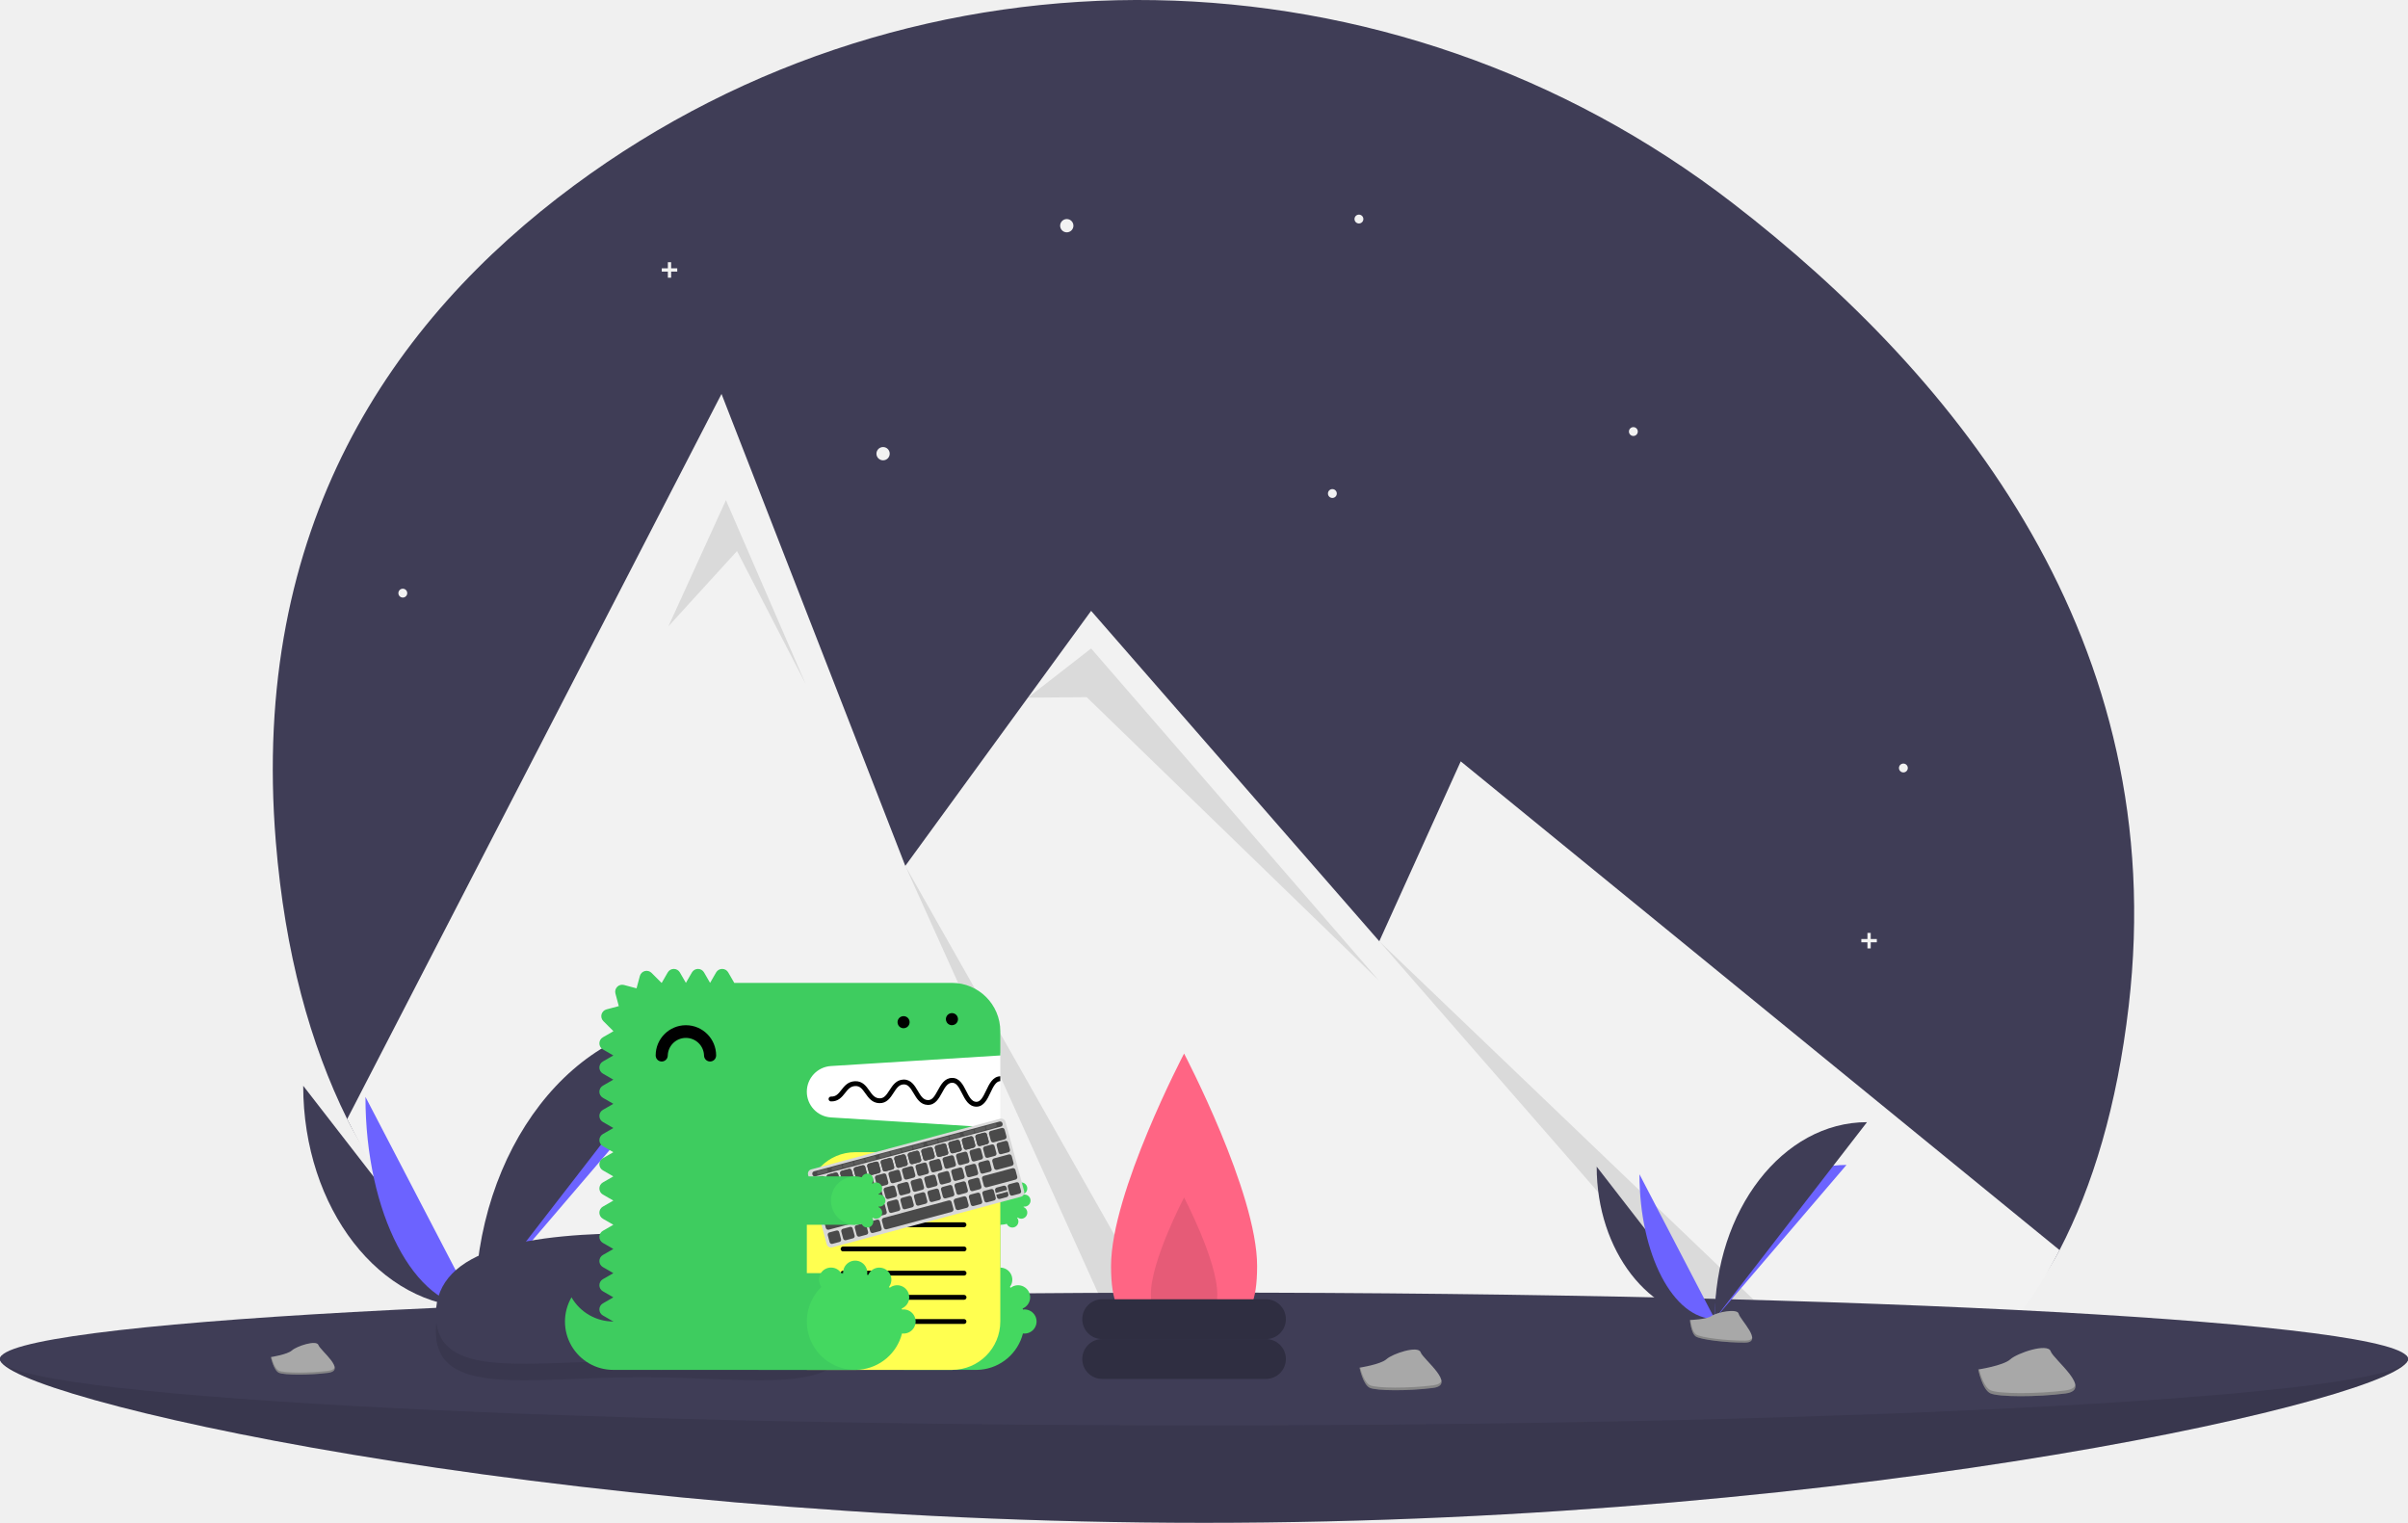
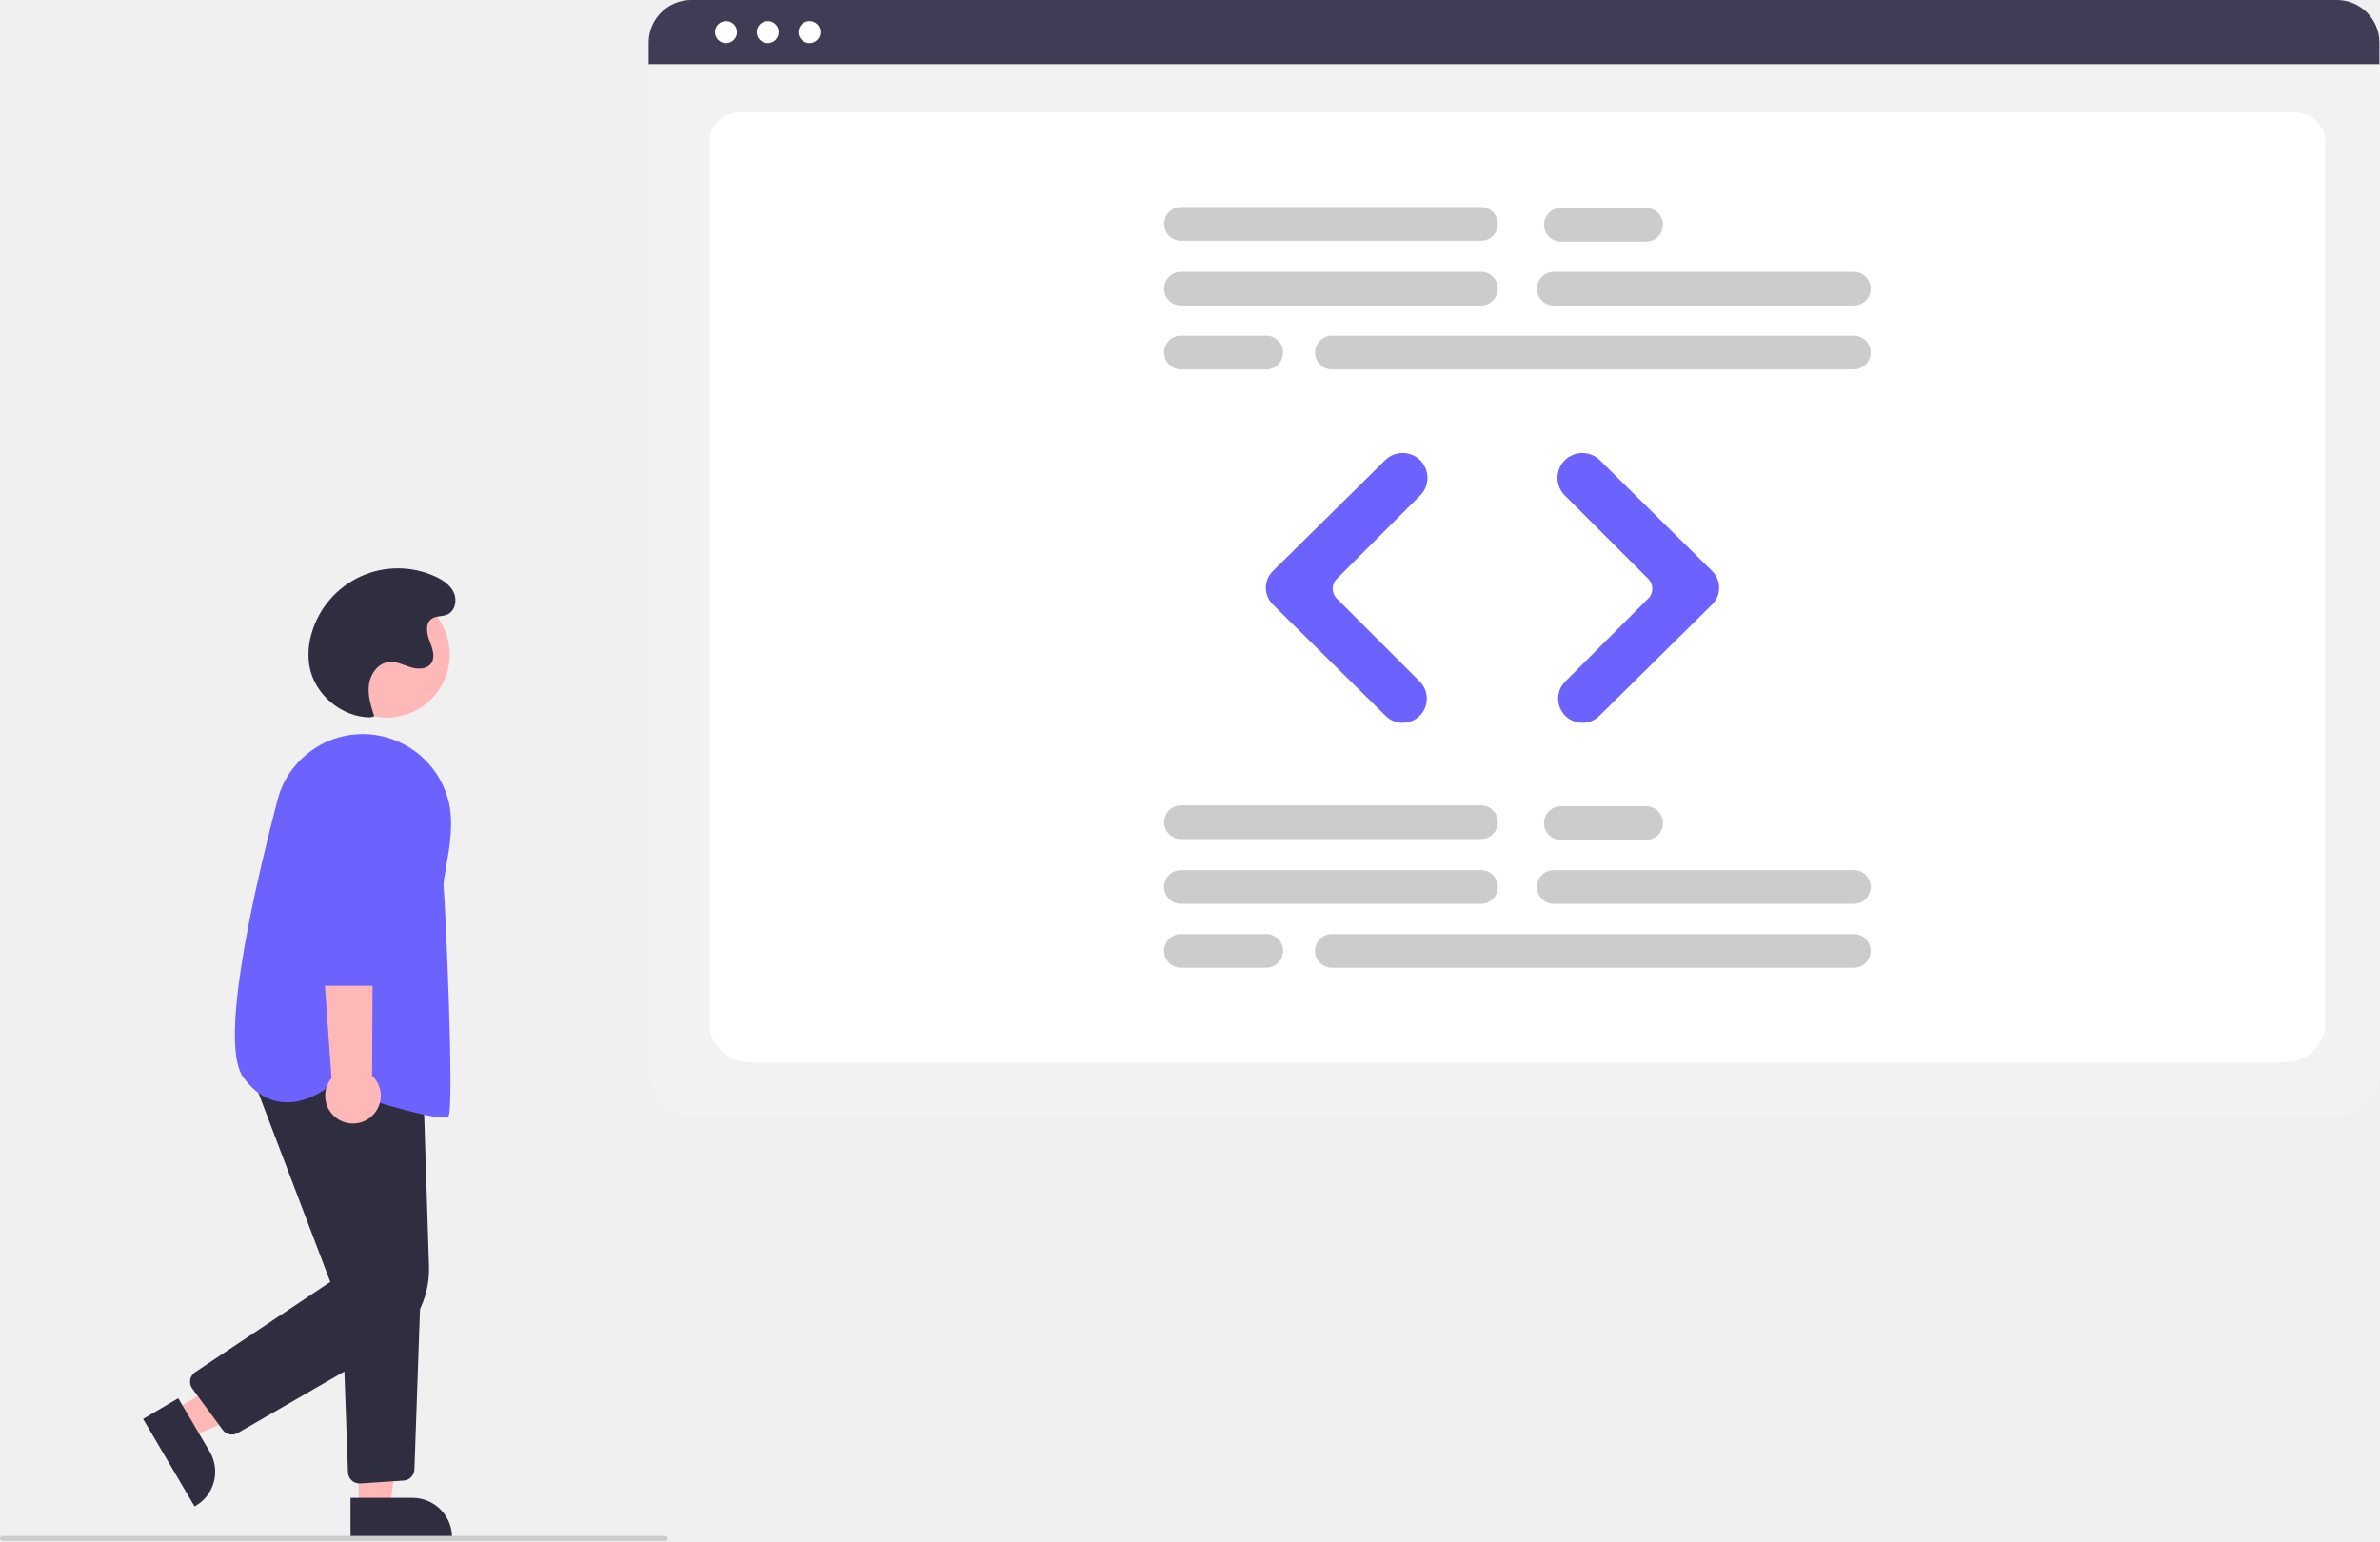
- <svg xmlns="http://www.w3.org/2000/svg" width="1088" height="687.962" viewBox="0 0 1088 687.962">
-   <g id="Group_12" data-name="Group 12" transform="translate(-57 -56)">
-     <g id="Group_11" data-name="Group 11" transform="translate(57 56)">
-       <path id="Path_83" data-name="Path 83" d="M1017.81,560.461c-5.27,45.15-16.22,81.4-31.25,110.31-20,38.52-54.21,54.04-84.77,70.28a193.275,193.275,0,0,1-27.46,11.94c-55.61,19.3-117.85,14.18-166.74,3.99a657.282,657.282,0,0,0-104.09-13.16q-14.97-.675-29.97-.67c-15.42.02-293.07,5.29-360.67-131.57-16.69-33.76-28.13-75-32.24-125.27-11.63-142.12,52.29-235.46,134.74-296.47,155.97-115.41,369.76-110.57,523.43,7.88C941.15,276.621,1036.99,396.031,1017.81,560.461Z" transform="translate(-56 -106.019)" fill="#3f3d56" />
-       <path id="Path_84" data-name="Path 84" d="M986.56,670.771c-20,38.52-47.21,64.04-77.77,80.28a193.272,193.272,0,0,1-27.46,11.94c-55.61,19.3-117.85,14.18-166.74,3.99a657.3,657.3,0,0,0-104.09-13.16q-14.97-.675-29.97-.67-23.13.03-46.25,1.72c-100.17,7.36-253.82-6.43-321.42-143.29L382,283.981,444.95,445.6l20.09,51.59,55.37-75.98L549,381.981l130.2,149.27,36.8-81.27L970.78,657.9l14.21,11.59Z" transform="translate(-56 -106.019)" fill="#f2f2f2" />
-       <path id="Path_85" data-name="Path 85" d="M302,282.962l26-57,36,83-31-60Z" opacity="0.1" />
-       <path id="Path_86" data-name="Path 86" d="M610.5,753.821q-14.97-.675-29.97-.67L465.04,497.191Z" transform="translate(-56 -106.019)" opacity="0.1" />
-       <path id="Path_87" data-name="Path 87" d="M464.411,315.191,493,292.962l130,150-132-128Z" opacity="0.1" />
-       <path id="Path_88" data-name="Path 88" d="M908.79,751.051a193.265,193.265,0,0,1-27.46,11.94L679.2,531.251Z" transform="translate(-56 -106.019)" opacity="0.1" />
-       <circle id="Ellipse_11" data-name="Ellipse 11" cx="3" cy="3" r="3" transform="translate(479 98.962)" fill="#f2f2f2" />
-       <circle id="Ellipse_12" data-name="Ellipse 12" cx="3" cy="3" r="3" transform="translate(396 201.962)" fill="#f2f2f2" />
-       <circle id="Ellipse_13" data-name="Ellipse 13" cx="2" cy="2" r="2" transform="translate(600 220.962)" fill="#f2f2f2" />
-       <circle id="Ellipse_14" data-name="Ellipse 14" cx="2" cy="2" r="2" transform="translate(180 265.962)" fill="#f2f2f2" />
-       <circle id="Ellipse_15" data-name="Ellipse 15" cx="2" cy="2" r="2" transform="translate(612 96.962)" fill="#f2f2f2" />
-       <circle id="Ellipse_16" data-name="Ellipse 16" cx="2" cy="2" r="2" transform="translate(736 192.962)" fill="#f2f2f2" />
-       <circle id="Ellipse_17" data-name="Ellipse 17" cx="2" cy="2" r="2" transform="translate(858 344.962)" fill="#f2f2f2" />
-       <path id="Path_89" data-name="Path 89" d="M306,121.222h-2.76v-2.76h-1.48v2.76H299V122.7h2.76v2.759h1.48V122.7H306Z" fill="#f2f2f2" />
-       <path id="Path_90" data-name="Path 90" d="M848,424.222h-2.76v-2.76h-1.48v2.76H841V425.7h2.76v2.759h1.48V425.7H848Z" fill="#f2f2f2" />
-       <path id="Path_91" data-name="Path 91" d="M1144,719.981c0,16.569-243.557,74-544,74s-544-57.431-544-74,243.557,14,544,14S1144,703.413,1144,719.981Z" transform="translate(-56 -106.019)" fill="#3f3d56" />
-       <path id="Path_92" data-name="Path 92" d="M1144,719.981c0,16.569-243.557,74-544,74s-544-57.431-544-74,243.557,14,544,14S1144,703.413,1144,719.981Z" transform="translate(-56 -106.019)" opacity="0.1" />
-       <ellipse id="Ellipse_18" data-name="Ellipse 18" cx="544" cy="30" rx="544" ry="30" transform="translate(0 583.962)" fill="#3f3d56" />
-       <path id="Path_93" data-name="Path 93" d="M624,677.981c0,33.137-14.775,24-33,24s-33,9.137-33-24,33-96,33-96S624,644.844,624,677.981Z" transform="translate(-56 -106.019)" fill="#ff6584" />
-       <path id="Path_94" data-name="Path 94" d="M606,690.66c0,15.062-6.716,10.909-15,10.909s-15,4.153-15-10.909,15-43.636,15-43.636S606,675.6,606,690.66Z" transform="translate(-56 -106.019)" opacity="0.1" />
-       <rect id="Rectangle_97" data-name="Rectangle 97" width="92" height="18" rx="9" transform="translate(489 604.962)" fill="#2f2e41" />
-       <rect id="Rectangle_98" data-name="Rectangle 98" width="92" height="18" rx="9" transform="translate(489 586.962)" fill="#2f2e41" />
-       <path id="Path_95" data-name="Path 95" d="M193,596.547c0,55.343,34.719,100.126,77.626,100.126" transform="translate(-56 -106.019)" fill="#3f3d56" />
-       <path id="Path_96" data-name="Path 96" d="M270.626,696.673c0-55.965,38.745-101.251,86.626-101.251" transform="translate(-56 -106.019)" fill="#6c63ff" />
-       <path id="Path_97" data-name="Path 97" d="M221.125,601.564c0,52.57,22.14,95.109,49.5,95.109" transform="translate(-56 -106.019)" fill="#6c63ff" />
-       <path id="Path_98" data-name="Path 98" d="M270.626,696.673c0-71.511,44.783-129.377,100.126-129.377" transform="translate(-56 -106.019)" fill="#3f3d56" />
-       <path id="Path_99" data-name="Path 99" d="M254.3,697.379s11.009-.339,14.326-2.7,16.934-5.183,17.757-1.395,16.544,18.844,4.115,18.945-28.879-1.936-32.19-3.953S254.3,697.379,254.3,697.379Z" transform="translate(-56 -106.019)" fill="#a8a8a8" />
-       <path id="Path_100" data-name="Path 100" d="M290.716,710.909c-12.429.1-28.879-1.936-32.19-3.953-2.522-1.536-3.527-7.048-3.863-9.591l-.368.014s.7,8.879,4.009,10.9,19.761,4.053,32.19,3.953c3.588-.029,4.827-1.305,4.759-3.2C294.755,710.174,293.386,710.887,290.716,710.909Z" transform="translate(-56 -106.019)" opacity="0.2" />
-       <path id="Path_101" data-name="Path 101" d="M777.429,633.081c0,38.029,23.857,68.8,53.341,68.8" transform="translate(-56 -106.019)" fill="#3f3d56" />
-       <path id="Path_102" data-name="Path 102" d="M830.769,701.882c0-38.456,26.623-69.575,59.525-69.575" transform="translate(-56 -106.019)" fill="#6c63ff" />
-       <path id="Path_103" data-name="Path 103" d="M796.755,636.528c0,36.124,15.213,65.354,34.014,65.354" transform="translate(-56 -106.019)" fill="#6c63ff" />
-       <path id="Path_104" data-name="Path 104" d="M830.769,701.882c0-49.139,30.773-88.9,68.8-88.9" transform="translate(-56 -106.019)" fill="#3f3d56" />
-       <path id="Path_105" data-name="Path 105" d="M819.548,702.367s7.565-.233,9.844-1.856,11.636-3.562,12.2-.958,11.368,12.949,2.828,13.018-19.844-1.33-22.119-2.716S819.548,702.367,819.548,702.367Z" transform="translate(-56 -106.019)" fill="#a8a8a8" />
-       <path id="Path_106" data-name="Path 106" d="M844.574,711.664c-8.54.069-19.844-1.33-22.119-2.716-1.733-1.056-2.423-4.843-2.654-6.59l-.253.01s.479,6.1,2.755,7.487,13.579,2.785,22.119,2.716c2.465-.02,3.317-.9,3.27-2.2C847.349,711.159,846.409,711.649,844.574,711.664Z" transform="translate(-56 -106.019)" opacity="0.2" />
-       <path id="Path_107" data-name="Path 107" d="M949.813,724.718s11.36-1.729,14.5-4.591,16.89-7.488,18.217-3.667,19.494,17.447,6.633,19.107-30.153,1.609-33.835-.065S949.813,724.718,949.813,724.718Z" transform="translate(-56 -106.019)" fill="#a8a8a8" />
-       <path id="Path_108" data-name="Path 108" d="M989.228,734.173c-12.86,1.659-30.153,1.609-33.835-.065-2.8-1.275-4.535-6.858-5.2-9.45l-.379.061s1.833,9.109,5.516,10.783,20.975,1.725,33.835.065c3.712-.479,4.836-1.956,4.529-3.906C993.319,732.907,991.991,733.817,989.228,734.173Z" transform="translate(-56 -106.019)" opacity="0.2" />
-       <path id="Path_109" data-name="Path 109" d="M670.26,723.9s9.587-1.459,12.237-3.875,14.255-6.32,15.374-3.095,16.452,14.725,5.6,16.125-25.448,1.358-28.555-.055S670.26,723.9,670.26,723.9Z" transform="translate(-56 -106.019)" fill="#a8a8a8" />
-       <path id="Path_110" data-name="Path 110" d="M703.524,731.875c-10.853,1.4-25.448,1.358-28.555-.055-2.367-1.076-3.827-5.788-4.39-7.976l-.32.051s1.547,7.687,4.655,9.1,17.7,1.456,28.555.055c3.133-.4,4.081-1.651,3.822-3.3C706.977,730.807,705.856,731.575,703.524,731.875Z" transform="translate(-56 -106.019)" opacity="0.2" />
-       <path id="Path_111" data-name="Path 111" d="M178.389,719.109s7.463-1.136,9.527-3.016,11.1-4.92,11.969-2.409,12.808,11.463,4.358,12.553-19.811,1.057-22.23-.043S178.389,719.109,178.389,719.109Z" transform="translate(-56 -106.019)" fill="#a8a8a8" />
-       <path id="Path_112" data-name="Path 112" d="M204.285,725.321c-8.449,1.09-19.811,1.057-22.23-.043-1.842-.838-2.979-4.506-3.417-6.209l-.249.04s1.2,5.984,3.624,7.085,13.781,1.133,22.23.043c2.439-.315,3.177-1.285,2.976-2.566C206.973,724.489,206.1,725.087,204.285,725.321Z" transform="translate(-56 -106.019)" opacity="0.2" />
-       <path id="Path_113" data-name="Path 113" d="M439.7,707.337c0,30.22-42.124,20.873-93.7,20.873s-93.074,9.347-93.074-20.873,42.118-36.793,93.694-36.793S439.7,677.117,439.7,707.337Z" transform="translate(-56 -106.019)" opacity="0.1" />
-       <path id="Path_114" data-name="Path 114" d="M439.7,699.9c0,30.22-42.124,20.873-93.7,20.873s-93.074,9.347-93.074-20.873S295.04,663.1,346.616,663.1,439.7,669.676,439.7,699.9Z" transform="translate(-56 -106.019)" fill="#3f3d56" />
-     </g>
-     <g id="docusaurus_keytar" transform="translate(312.271 493.733)">
-       <path id="Path_40" data-name="Path 40" d="M99,52h91.791V89.153H99Z" transform="translate(5.904 -14.001)" fill="#fff" fill-rule="evenodd" />
-       <path id="Path_41" data-name="Path 41" d="M24.855,163.927A21.828,21.828,0,0,1,5.947,153a21.829,21.829,0,0,0,18.908,32.782H46.71V163.927Z" transform="translate(-3 -4.634)" fill="#3ecc5f" fill-rule="evenodd" />
-       <path id="Path_42" data-name="Path 42" d="M121.861,61.1l76.514-4.782V45.39A21.854,21.854,0,0,0,176.52,23.535H78.173L75.441,18.8a3.154,3.154,0,0,0-5.464,0l-2.732,4.732L64.513,18.8a3.154,3.154,0,0,0-5.464,0l-2.732,4.732L53.586,18.8a3.154,3.154,0,0,0-5.464,0L45.39,23.535c-.024,0-.046,0-.071,0l-4.526-4.525a3.153,3.153,0,0,0-5.276,1.414l-1.5,5.577-5.674-1.521a3.154,3.154,0,0,0-3.863,3.864L26,34.023l-5.575,1.494a3.155,3.155,0,0,0-1.416,5.278l4.526,4.526c0,.023,0,.046,0,.07L18.8,48.122a3.154,3.154,0,0,0,0,5.464l4.732,2.732L18.8,59.05a3.154,3.154,0,0,0,0,5.464l4.732,2.732L18.8,69.977a3.154,3.154,0,0,0,0,5.464l4.732,2.732L18.8,80.9a3.154,3.154,0,0,0,0,5.464L23.535,89.1,18.8,91.832a3.154,3.154,0,0,0,0,5.464l4.732,2.732L18.8,102.76a3.154,3.154,0,0,0,0,5.464l4.732,2.732L18.8,113.687a3.154,3.154,0,0,0,0,5.464l4.732,2.732L18.8,124.615a3.154,3.154,0,0,0,0,5.464l4.732,2.732L18.8,135.542a3.154,3.154,0,0,0,0,5.464l4.732,2.732L18.8,146.469a3.154,3.154,0,0,0,0,5.464l4.732,2.732L18.8,157.4a3.154,3.154,0,0,0,0,5.464l4.732,2.732L18.8,168.324a3.154,3.154,0,0,0,0,5.464l4.732,2.732A21.854,21.854,0,0,0,45.39,198.375H176.52a21.854,21.854,0,0,0,21.855-21.855V89.1l-76.514-4.782a11.632,11.632,0,0,1,0-23.219" transform="translate(-1.681 -17.226)" fill="#3ecc5f" fill-rule="evenodd" />
-       <path id="Path_43" data-name="Path 43" d="M143,186.71h32.782V143H143Z" transform="translate(9.984 -5.561)" fill="#3ecc5f" fill-rule="evenodd" />
-       <path id="Path_44" data-name="Path 44" d="M196.71,159.855a5.438,5.438,0,0,0-.7.07c-.042-.164-.081-.329-.127-.493a5.457,5.457,0,1,0-5.4-9.372q-.181-.185-.366-.367a5.454,5.454,0,1,0-9.384-5.4c-.162-.046-.325-.084-.486-.126a5.467,5.467,0,1,0-10.788,0c-.162.042-.325.08-.486.126a5.457,5.457,0,1,0-9.384,5.4,21.843,21.843,0,1,0,36.421,21.02,5.452,5.452,0,1,0,.7-10.858" transform="translate(10.912 -6.025)" fill="#44d860" fill-rule="evenodd" />
-       <path id="Path_45" data-name="Path 45" d="M153,124.855h32.782V103H153Z" transform="translate(10.912 -9.271)" fill="#3ecc5f" fill-rule="evenodd" />
-       <path id="Path_46" data-name="Path 46" d="M194.855,116.765a2.732,2.732,0,1,0,0-5.464,2.811,2.811,0,0,0-.349.035c-.022-.082-.04-.164-.063-.246a2.733,2.733,0,0,0-1.052-5.253,2.7,2.7,0,0,0-1.648.566q-.09-.093-.184-.184a2.7,2.7,0,0,0,.553-1.633,2.732,2.732,0,0,0-5.245-1.07,10.928,10.928,0,1,0,0,21.031,2.732,2.732,0,0,0,5.245-1.07,2.7,2.7,0,0,0-.553-1.633q.093-.09.184-.184a2.7,2.7,0,0,0,1.648.566,2.732,2.732,0,0,0,1.052-5.253c.023-.081.042-.164.063-.246a2.814,2.814,0,0,0,.349.035" transform="translate(12.767 -9.377)" fill="#44d860" fill-rule="evenodd" />
-       <path id="Path_47" data-name="Path 47" d="M65.087,56.891a2.732,2.732,0,0,1-2.732-2.732,8.2,8.2,0,0,0-16.391,0,2.732,2.732,0,0,1-5.464,0,13.659,13.659,0,0,1,27.319,0,2.732,2.732,0,0,1-2.732,2.732" transform="translate(0.478 -15.068)" fill-rule="evenodd" />
-       <path id="Path_48" data-name="Path 48" d="M103,191.347h65.565a21.854,21.854,0,0,0,21.855-21.855V93H124.855A21.854,21.854,0,0,0,103,114.855Z" transform="translate(6.275 -10.199)" fill="#ffff50" fill-rule="evenodd" />
-       <path id="Path_49" data-name="Path 49" d="M173.216,129.787H118.535a1.093,1.093,0,1,1,0-2.185h54.681a1.093,1.093,0,0,1,0,2.185m0,21.855H118.535a1.093,1.093,0,1,1,0-2.186h54.681a1.093,1.093,0,0,1,0,2.186m0,21.855H118.535a1.093,1.093,0,1,1,0-2.185h54.681a1.093,1.093,0,0,1,0,2.185m0-54.434H118.535a1.093,1.093,0,1,1,0-2.185h54.681a1.093,1.093,0,0,1,0,2.185m0,21.652H118.535a1.093,1.093,0,1,1,0-2.186h54.681a1.093,1.093,0,0,1,0,2.186m0,21.855H118.535a1.093,1.093,0,1,1,0-2.186h54.681a1.093,1.093,0,0,1,0,2.186M189.585,61.611c-.013,0-.024-.007-.037-.005-3.377.115-4.974,3.492-6.384,6.472-1.471,3.114-2.608,5.139-4.473,5.078-2.064-.074-3.244-2.406-4.494-4.874-1.436-2.835-3.075-6.049-6.516-5.929-3.329.114-4.932,3.053-6.346,5.646-1.5,2.762-2.529,4.442-4.5,4.364-2.106-.076-3.225-1.972-4.52-4.167-1.444-2.443-3.112-5.191-6.487-5.1-3.272.113-4.879,2.606-6.3,4.808-1.5,2.328-2.552,3.746-4.551,3.662-2.156-.076-3.27-1.65-4.558-3.472-1.447-2.047-3.077-4.363-6.442-4.251-3.2.109-4.807,2.153-6.224,3.954-1.346,1.709-2.4,3.062-4.621,2.977a1.093,1.093,0,0,0-.079,2.186c3.3.11,4.967-1.967,6.417-3.81,1.286-1.635,2.4-3.045,4.582-3.12,2.1-.09,3.091,1.218,4.584,3.327,1.417,2,3.026,4.277,6.263,4.394,3.391.114,5.022-2.42,6.467-4.663,1.292-2,2.406-3.734,4.535-3.807,1.959-.073,3.026,1.475,4.529,4.022,1.417,2.4,3.023,5.121,6.324,5.241,3.415.118,5.064-2.863,6.5-5.5,1.245-2.282,2.419-4.437,4.5-4.509,1.959-.046,2.981,1.743,4.492,4.732,1.412,2.79,3.013,5.95,6.365,6.071l.185,0c3.348,0,4.937-3.36,6.343-6.331,1.245-2.634,2.423-5.114,4.444-5.216Z" transform="translate(7.109 -13.11)" fill-rule="evenodd" />
-       <path id="Path_50" data-name="Path 50" d="M83,186.71h43.71V143H83Z" transform="translate(4.42 -5.561)" fill="#3ecc5f" fill-rule="evenodd" />
-       <g id="Group_8" data-name="Group 8" transform="matrix(0.966, -0.259, 0.259, 0.966, 109.327, 91.085)">
-         <rect id="Rectangle_3" data-name="Rectangle 3" width="92.361" height="36.462" rx="2" transform="translate(0 0)" fill="#d8d8d8" />
-         <g id="Group_2" data-name="Group 2" transform="translate(1.531 23.03)">
-           <rect id="Rectangle_4" data-name="Rectangle 4" width="5.336" height="5.336" rx="1" transform="translate(16.797 0)" fill="#4a4a4a" />
-           <rect id="Rectangle_5" data-name="Rectangle 5" width="5.336" height="5.336" rx="1" transform="translate(23.12 0)" fill="#4a4a4a" />
-           <rect id="Rectangle_6" data-name="Rectangle 6" width="5.336" height="5.336" rx="1" transform="translate(29.444 0)" fill="#4a4a4a" />
-           <rect id="Rectangle_7" data-name="Rectangle 7" width="5.336" height="5.336" rx="1" transform="translate(35.768 0)" fill="#4a4a4a" />
-           <rect id="Rectangle_8" data-name="Rectangle 8" width="5.336" height="5.336" rx="1" transform="translate(42.091 0)" fill="#4a4a4a" />
-           <rect id="Rectangle_9" data-name="Rectangle 9" width="5.336" height="5.336" rx="1" transform="translate(48.415 0)" fill="#4a4a4a" />
-           <rect id="Rectangle_10" data-name="Rectangle 10" width="5.336" height="5.336" rx="1" transform="translate(54.739 0)" fill="#4a4a4a" />
-           <rect id="Rectangle_11" data-name="Rectangle 11" width="5.336" height="5.336" rx="1" transform="translate(61.063 0)" fill="#4a4a4a" />
-           <rect id="Rectangle_12" data-name="Rectangle 12" width="5.336" height="5.336" rx="1" transform="translate(67.386 0)" fill="#4a4a4a" />
-           <path id="Path_51" data-name="Path 51" d="M1.093,0H14.518a1.093,1.093,0,0,1,1.093,1.093V4.243a1.093,1.093,0,0,1-1.093,1.093H1.093A1.093,1.093,0,0,1,0,4.243V1.093A1.093,1.093,0,0,1,1.093,0ZM75,0H88.426a1.093,1.093,0,0,1,1.093,1.093V4.243a1.093,1.093,0,0,1-1.093,1.093H75a1.093,1.093,0,0,1-1.093-1.093V1.093A1.093,1.093,0,0,1,75,0Z" transform="translate(0 0)" fill="#4a4a4a" fill-rule="evenodd" />
-         </g>
-         <g id="Group_3" data-name="Group 3" transform="translate(1.531 10.261)">
-           <path id="Path_52" data-name="Path 52" d="M1.093,0H6.218A1.093,1.093,0,0,1,7.31,1.093V4.242A1.093,1.093,0,0,1,6.218,5.335H1.093A1.093,1.093,0,0,1,0,4.242V1.093A1.093,1.093,0,0,1,1.093,0Z" transform="translate(0 0)" fill="#4a4a4a" fill-rule="evenodd" />
-           <rect id="Rectangle_13" data-name="Rectangle 13" width="5.336" height="5.336" rx="1" transform="translate(8.299 0)" fill="#4a4a4a" />
-           <rect id="Rectangle_14" data-name="Rectangle 14" width="5.336" height="5.336" rx="1" transform="translate(14.623 0)" fill="#4a4a4a" />
-           <rect id="Rectangle_15" data-name="Rectangle 15" width="5.336" height="5.336" rx="1" transform="translate(20.947 0)" fill="#4a4a4a" />
-           <rect id="Rectangle_16" data-name="Rectangle 16" width="5.336" height="5.336" rx="1" transform="translate(27.271 0)" fill="#4a4a4a" />
-           <rect id="Rectangle_17" data-name="Rectangle 17" width="5.336" height="5.336" rx="1" transform="translate(33.594 0)" fill="#4a4a4a" />
-           <rect id="Rectangle_18" data-name="Rectangle 18" width="5.336" height="5.336" rx="1" transform="translate(39.918 0)" fill="#4a4a4a" />
-           <rect id="Rectangle_19" data-name="Rectangle 19" width="5.336" height="5.336" rx="1" transform="translate(46.242 0)" fill="#4a4a4a" />
-           <rect id="Rectangle_20" data-name="Rectangle 20" width="5.336" height="5.336" rx="1" transform="translate(52.565 0)" fill="#4a4a4a" />
-           <rect id="Rectangle_21" data-name="Rectangle 21" width="5.336" height="5.336" rx="1" transform="translate(58.888 0)" fill="#4a4a4a" />
-           <rect id="Rectangle_22" data-name="Rectangle 22" width="5.336" height="5.336" rx="1" transform="translate(65.212 0)" fill="#4a4a4a" />
-           <rect id="Rectangle_23" data-name="Rectangle 23" width="5.336" height="5.336" rx="1" transform="translate(71.536 0)" fill="#4a4a4a" />
-           <rect id="Rectangle_24" data-name="Rectangle 24" width="5.336" height="5.336" rx="1" transform="translate(77.859 0)" fill="#4a4a4a" />
-           <rect id="Rectangle_25" data-name="Rectangle 25" width="5.336" height="5.336" rx="1" transform="translate(84.183 0)" fill="#4a4a4a" />
-         </g>
-         <g id="Group_4" data-name="Group 4" transform="translate(91.05 9.546) rotate(180)">
-           <path id="Path_53" data-name="Path 53" d="M1.093,0H6.219A1.093,1.093,0,0,1,7.312,1.093v3.15A1.093,1.093,0,0,1,6.219,5.336H1.093A1.093,1.093,0,0,1,0,4.243V1.093A1.093,1.093,0,0,1,1.093,0Z" transform="translate(0 0)" fill="#4a4a4a" fill-rule="evenodd" />
-           <rect id="Rectangle_26" data-name="Rectangle 26" width="5.336" height="5.336" rx="1" transform="translate(8.299 0)" fill="#4a4a4a" />
-           <rect id="Rectangle_27" data-name="Rectangle 27" width="5.336" height="5.336" rx="1" transform="translate(14.623 0)" fill="#4a4a4a" />
-           <rect id="Rectangle_28" data-name="Rectangle 28" width="5.336" height="5.336" rx="1" transform="translate(20.947 0)" fill="#4a4a4a" />
-           <rect id="Rectangle_29" data-name="Rectangle 29" width="5.336" height="5.336" rx="1" transform="translate(27.271 0)" fill="#4a4a4a" />
-           <rect id="Rectangle_30" data-name="Rectangle 30" width="5.336" height="5.336" rx="1" transform="translate(33.594 0)" fill="#4a4a4a" />
-           <rect id="Rectangle_31" data-name="Rectangle 31" width="5.336" height="5.336" rx="1" transform="translate(39.918 0)" fill="#4a4a4a" />
-           <rect id="Rectangle_32" data-name="Rectangle 32" width="5.336" height="5.336" rx="1" transform="translate(46.242 0)" fill="#4a4a4a" />
-           <rect id="Rectangle_33" data-name="Rectangle 33" width="5.336" height="5.336" rx="1" transform="translate(52.565 0)" fill="#4a4a4a" />
-           <rect id="Rectangle_34" data-name="Rectangle 34" width="5.336" height="5.336" rx="1" transform="translate(58.889 0)" fill="#4a4a4a" />
-           <rect id="Rectangle_35" data-name="Rectangle 35" width="5.336" height="5.336" rx="1" transform="translate(65.213 0)" fill="#4a4a4a" />
-           <rect id="Rectangle_36" data-name="Rectangle 36" width="5.336" height="5.336" rx="1" transform="translate(71.537 0)" fill="#4a4a4a" />
-           <rect id="Rectangle_37" data-name="Rectangle 37" width="5.336" height="5.336" rx="1" transform="translate(77.86 0)" fill="#4a4a4a" />
-           <rect id="Rectangle_38" data-name="Rectangle 38" width="5.336" height="5.336" rx="1" transform="translate(84.183 0)" fill="#4a4a4a" />
-           <rect id="Rectangle_39" data-name="Rectangle 39" width="5.336" height="5.336" rx="1" transform="translate(8.299 0)" fill="#4a4a4a" />
-           <rect id="Rectangle_40" data-name="Rectangle 40" width="5.336" height="5.336" rx="1" transform="translate(14.623 0)" fill="#4a4a4a" />
-           <rect id="Rectangle_41" data-name="Rectangle 41" width="5.336" height="5.336" rx="1" transform="translate(20.947 0)" fill="#4a4a4a" />
-           <rect id="Rectangle_42" data-name="Rectangle 42" width="5.336" height="5.336" rx="1" transform="translate(27.271 0)" fill="#4a4a4a" />
-           <rect id="Rectangle_43" data-name="Rectangle 43" width="5.336" height="5.336" rx="1" transform="translate(33.594 0)" fill="#4a4a4a" />
-           <rect id="Rectangle_44" data-name="Rectangle 44" width="5.336" height="5.336" rx="1" transform="translate(39.918 0)" fill="#4a4a4a" />
-           <rect id="Rectangle_45" data-name="Rectangle 45" width="5.336" height="5.336" rx="1" transform="translate(46.242 0)" fill="#4a4a4a" />
-           <rect id="Rectangle_46" data-name="Rectangle 46" width="5.336" height="5.336" rx="1" transform="translate(52.565 0)" fill="#4a4a4a" />
-           <rect id="Rectangle_47" data-name="Rectangle 47" width="5.336" height="5.336" rx="1" transform="translate(58.889 0)" fill="#4a4a4a" />
-           <rect id="Rectangle_48" data-name="Rectangle 48" width="5.336" height="5.336" rx="1" transform="translate(65.213 0)" fill="#4a4a4a" />
-           <rect id="Rectangle_49" data-name="Rectangle 49" width="5.336" height="5.336" rx="1" transform="translate(71.537 0)" fill="#4a4a4a" />
-           <rect id="Rectangle_50" data-name="Rectangle 50" width="5.336" height="5.336" rx="1" transform="translate(77.86 0)" fill="#4a4a4a" />
-           <rect id="Rectangle_51" data-name="Rectangle 51" width="5.336" height="5.336" rx="1" transform="translate(84.183 0)" fill="#4a4a4a" />
-         </g>
-         <g id="Group_6" data-name="Group 6" transform="translate(1.531 16.584)">
-           <path id="Path_54" data-name="Path 54" d="M1.093,0h7.3A1.093,1.093,0,0,1,9.485,1.093v3.15A1.093,1.093,0,0,1,8.392,5.336h-7.3A1.093,1.093,0,0,1,0,4.243V1.094A1.093,1.093,0,0,1,1.093,0Z" transform="translate(0 0)" fill="#4a4a4a" fill-rule="evenodd" />
-           <g id="Group_5" data-name="Group 5" transform="translate(10.671 0)">
-             <rect id="Rectangle_52" data-name="Rectangle 52" width="5.336" height="5.336" rx="1" fill="#4a4a4a" />
-             <rect id="Rectangle_53" data-name="Rectangle 53" width="5.336" height="5.336" rx="1" transform="translate(6.324 0)" fill="#4a4a4a" />
-             <rect id="Rectangle_54" data-name="Rectangle 54" width="5.336" height="5.336" rx="1" transform="translate(12.647 0)" fill="#4a4a4a" />
-             <rect id="Rectangle_55" data-name="Rectangle 55" width="5.336" height="5.336" rx="1" transform="translate(18.971 0)" fill="#4a4a4a" />
-             <rect id="Rectangle_56" data-name="Rectangle 56" width="5.336" height="5.336" rx="1" transform="translate(25.295 0)" fill="#4a4a4a" />
-             <rect id="Rectangle_57" data-name="Rectangle 57" width="5.336" height="5.336" rx="1" transform="translate(31.619 0)" fill="#4a4a4a" />
-             <rect id="Rectangle_58" data-name="Rectangle 58" width="5.336" height="5.336" rx="1" transform="translate(37.942 0)" fill="#4a4a4a" />
-             <rect id="Rectangle_59" data-name="Rectangle 59" width="5.336" height="5.336" rx="1" transform="translate(44.265 0)" fill="#4a4a4a" />
-             <rect id="Rectangle_60" data-name="Rectangle 60" width="5.336" height="5.336" rx="1" transform="translate(50.589 0)" fill="#4a4a4a" />
-             <rect id="Rectangle_61" data-name="Rectangle 61" width="5.336" height="5.336" rx="1" transform="translate(56.912 0)" fill="#4a4a4a" />
-             <rect id="Rectangle_62" data-name="Rectangle 62" width="5.336" height="5.336" rx="1" transform="translate(63.236 0)" fill="#4a4a4a" />
-           </g>
-           <path id="Path_55" data-name="Path 55" d="M1.094,0H8A1.093,1.093,0,0,1,9.091,1.093v3.15A1.093,1.093,0,0,1,8,5.336H1.093A1.093,1.093,0,0,1,0,4.243V1.094A1.093,1.093,0,0,1,1.093,0Z" transform="translate(80.428 0)" fill="#4a4a4a" fill-rule="evenodd" />
-         </g>
-         <g id="Group_7" data-name="Group 7" transform="translate(1.531 29.627)">
-           <rect id="Rectangle_63" data-name="Rectangle 63" width="5.336" height="5.336" rx="1" transform="translate(0 0)" fill="#4a4a4a" />
-           <rect id="Rectangle_64" data-name="Rectangle 64" width="5.336" height="5.336" rx="1" transform="translate(6.324 0)" fill="#4a4a4a" />
-           <rect id="Rectangle_65" data-name="Rectangle 65" width="5.336" height="5.336" rx="1" transform="translate(12.647 0)" fill="#4a4a4a" />
-           <rect id="Rectangle_66" data-name="Rectangle 66" width="5.336" height="5.336" rx="1" transform="translate(18.971 0)" fill="#4a4a4a" />
-           <path id="Path_56" data-name="Path 56" d="M1.093,0H31.515a1.093,1.093,0,0,1,1.093,1.093V4.244a1.093,1.093,0,0,1-1.093,1.093H1.093A1.093,1.093,0,0,1,0,4.244V1.093A1.093,1.093,0,0,1,1.093,0ZM34.687,0h3.942a1.093,1.093,0,0,1,1.093,1.093V4.244a1.093,1.093,0,0,1-1.093,1.093H34.687a1.093,1.093,0,0,1-1.093-1.093V1.093A1.093,1.093,0,0,1,34.687,0Z" transform="translate(25.294 0)" fill="#4a4a4a" fill-rule="evenodd" />
-           <rect id="Rectangle_67" data-name="Rectangle 67" width="5.336" height="5.336" rx="1" transform="translate(66.003 0)" fill="#4a4a4a" />
-           <rect id="Rectangle_68" data-name="Rectangle 68" width="5.336" height="5.336" rx="1" transform="translate(72.327 0)" fill="#4a4a4a" />
-           <rect id="Rectangle_69" data-name="Rectangle 69" width="5.336" height="5.336" rx="1" transform="translate(84.183 0)" fill="#4a4a4a" />
-           <path id="Path_57" data-name="Path 57" d="M5.336,0V1.18A1.093,1.093,0,0,1,4.243,2.273H1.093A1.093,1.093,0,0,1,0,1.18V0Z" transform="translate(83.59 2.273) rotate(180)" fill="#4a4a4a" />
-           <path id="Path_58" data-name="Path 58" d="M5.336,0V1.18A1.093,1.093,0,0,1,4.243,2.273H1.093A1.093,1.093,0,0,1,0,1.18V0Z" transform="translate(78.255 3.063)" fill="#4a4a4a" />
-         </g>
-         <rect id="Rectangle_70" data-name="Rectangle 70" width="88.927" height="2.371" rx="1.085" transform="translate(1.925 1.17)" fill="#4a4a4a" />
-         <rect id="Rectangle_71" data-name="Rectangle 71" width="4.986" height="1.581" rx="0.723" transform="translate(4.1 1.566)" fill="#d8d8d8" opacity="0.136" />
-         <rect id="Rectangle_72" data-name="Rectangle 72" width="4.986" height="1.581" rx="0.723" transform="translate(10.923 1.566)" fill="#d8d8d8" opacity="0.136" />
-         <rect id="Rectangle_73" data-name="Rectangle 73" width="4.986" height="1.581" rx="0.723" transform="translate(16.173 1.566)" fill="#d8d8d8" opacity="0.136" />
-         <rect id="Rectangle_74" data-name="Rectangle 74" width="4.986" height="1.581" rx="0.723" transform="translate(21.421 1.566)" fill="#d8d8d8" opacity="0.136" />
-         <rect id="Rectangle_75" data-name="Rectangle 75" width="4.986" height="1.581" rx="0.723" transform="translate(26.671 1.566)" fill="#d8d8d8" opacity="0.136" />
-         <rect id="Rectangle_76" data-name="Rectangle 76" width="4.986" height="1.581" rx="0.723" transform="translate(33.232 1.566)" fill="#d8d8d8" opacity="0.136" />
-         <rect id="Rectangle_77" data-name="Rectangle 77" width="4.986" height="1.581" rx="0.723" transform="translate(38.48 1.566)" fill="#d8d8d8" opacity="0.136" />
-         <rect id="Rectangle_78" data-name="Rectangle 78" width="4.986" height="1.581" rx="0.723" transform="translate(43.73 1.566)" fill="#d8d8d8" opacity="0.136" />
-         <rect id="Rectangle_79" data-name="Rectangle 79" width="4.986" height="1.581" rx="0.723" transform="translate(48.978 1.566)" fill="#d8d8d8" opacity="0.136" />
-         <rect id="Rectangle_80" data-name="Rectangle 80" width="4.986" height="1.581" rx="0.723" transform="translate(55.54 1.566)" fill="#d8d8d8" opacity="0.136" />
-         <rect id="Rectangle_81" data-name="Rectangle 81" width="4.986" height="1.581" rx="0.723" transform="translate(60.788 1.566)" fill="#d8d8d8" opacity="0.136" />
-         <rect id="Rectangle_82" data-name="Rectangle 82" width="4.986" height="1.581" rx="0.723" transform="translate(66.038 1.566)" fill="#d8d8d8" opacity="0.136" />
-         <rect id="Rectangle_83" data-name="Rectangle 83" width="4.986" height="1.581" rx="0.723" transform="translate(72.599 1.566)" fill="#d8d8d8" opacity="0.136" />
-         <rect id="Rectangle_84" data-name="Rectangle 84" width="4.986" height="1.581" rx="0.723" transform="translate(77.847 1.566)" fill="#d8d8d8" opacity="0.136" />
-         <rect id="Rectangle_85" data-name="Rectangle 85" width="4.986" height="1.581" rx="0.723" transform="translate(83.097 1.566)" fill="#d8d8d8" opacity="0.136" />
-       </g>
-       <path id="Path_59" data-name="Path 59" d="M146.71,159.855a5.439,5.439,0,0,0-.7.07c-.042-.164-.081-.329-.127-.493a5.457,5.457,0,1,0-5.4-9.372q-.181-.185-.366-.367a5.454,5.454,0,1,0-9.384-5.4c-.162-.046-.325-.084-.486-.126a5.467,5.467,0,1,0-10.788,0c-.162.042-.325.08-.486.126a5.457,5.457,0,1,0-9.384,5.4,21.843,21.843,0,1,0,36.421,21.02,5.452,5.452,0,1,0,.7-10.858" transform="translate(6.275 -6.025)" fill="#44d860" fill-rule="evenodd" />
-       <path id="Path_60" data-name="Path 60" d="M83,124.855h43.71V103H83Z" transform="translate(4.42 -9.271)" fill="#3ecc5f" fill-rule="evenodd" />
-       <path id="Path_61" data-name="Path 61" d="M134.855,116.765a2.732,2.732,0,1,0,0-5.464,2.811,2.811,0,0,0-.349.035c-.022-.082-.04-.164-.063-.246a2.733,2.733,0,0,0-1.052-5.253,2.7,2.7,0,0,0-1.648.566q-.09-.093-.184-.184a2.7,2.7,0,0,0,.553-1.633,2.732,2.732,0,0,0-5.245-1.07,10.928,10.928,0,1,0,0,21.031,2.732,2.732,0,0,0,5.245-1.07,2.7,2.7,0,0,0-.553-1.633q.093-.09.184-.184a2.7,2.7,0,0,0,1.648.566,2.732,2.732,0,0,0,1.052-5.253c.023-.081.042-.164.063-.246a2.811,2.811,0,0,0,.349.035" transform="translate(7.202 -9.377)" fill="#44d860" fill-rule="evenodd" />
-       <path id="Path_62" data-name="Path 62" d="M143.232,42.33a2.967,2.967,0,0,1-.535-.055,2.754,2.754,0,0,1-.514-.153,2.838,2.838,0,0,1-.471-.251,4.139,4.139,0,0,1-.415-.339,3.2,3.2,0,0,1-.338-.415A2.7,2.7,0,0,1,140.5,39.6a2.968,2.968,0,0,1,.055-.535,3.152,3.152,0,0,1,.152-.514,2.874,2.874,0,0,1,.252-.47,2.633,2.633,0,0,1,.753-.754,2.837,2.837,0,0,1,.471-.251,2.753,2.753,0,0,1,.514-.153,2.527,2.527,0,0,1,1.071,0,2.654,2.654,0,0,1,.983.4,4.139,4.139,0,0,1,.415.339,4.019,4.019,0,0,1,.339.415,2.786,2.786,0,0,1,.251.47,2.864,2.864,0,0,1,.208,1.049,2.77,2.77,0,0,1-.8,1.934,4.139,4.139,0,0,1-.415.339,2.722,2.722,0,0,1-1.519.459m21.855-1.366a2.789,2.789,0,0,1-1.935-.8,4.162,4.162,0,0,1-.338-.415,2.7,2.7,0,0,1-.459-1.519,2.789,2.789,0,0,1,.8-1.934,4.139,4.139,0,0,1,.415-.339,2.838,2.838,0,0,1,.471-.251,2.752,2.752,0,0,1,.514-.153,2.527,2.527,0,0,1,1.071,0,2.654,2.654,0,0,1,.983.4,4.139,4.139,0,0,1,.415.339,2.79,2.79,0,0,1,.8,1.934,3.069,3.069,0,0,1-.055.535,2.779,2.779,0,0,1-.153.514,3.885,3.885,0,0,1-.251.47,4.02,4.02,0,0,1-.339.415,4.138,4.138,0,0,1-.415.339,2.722,2.722,0,0,1-1.519.459" transform="translate(9.753 -15.532)" fill-rule="evenodd" />
-     </g>
-   </g>
+ <svg xmlns="http://www.w3.org/2000/svg" data-name="Layer 1" width="926.622" height="600.085" viewBox="0 0 926.622 600.085">
+   <circle cx="150.534" cy="254.872" r="24.561" fill="#ffb8b8" data-darkreader-inline-fill="" style="--darkreader-inline-fill:#eeaba2;" />
+   <polygon points="67.543 549.197 73.762 559.763 117.474 540.803 108.295 525.21 67.543 549.197" fill="#ffb8b8" data-darkreader-inline-fill="" style="--darkreader-inline-fill:#eeaba2;" />
+   <path d="M206.096,694.43,218.343,715.237l.001.001A15.386,15.386,0,0,1,212.888,736.302l-.431.254L192.405,702.489Z" transform="translate(-136.6892 -149.9575)" fill="#2f2e41" data-darkreader-inline-fill="" style="--darkreader-inline-fill:#cfc6b7;" />
+   <polygon points="139.6 587.26 151.86 587.259 157.692 539.971 139.598 539.972 139.6 587.26" fill="#ffb8b8" data-darkreader-inline-fill="" style="--darkreader-inline-fill:#eeaba2;" />
+   <path d="M273.162,733.215l24.144-.001h.001a15.386,15.386,0,0,1,15.386,15.386v.5l-39.531.001Z" transform="translate(-136.6892 -149.9575)" fill="#2f2e41" data-darkreader-inline-fill="" style="--darkreader-inline-fill:#cfc6b7;" />
+   <path d="M227.001,708.567a4.493,4.493,0,0,1-3.624-1.833l-11.824-16.059a4.5,4.5,0,0,1,1.125-6.41l52.614-35.142-31.747-83.475L301.434,571.252l2.287,71.733A36.046,36.046,0,0,1,285.675,675.409l-56.427,32.554A4.486,4.486,0,0,1,227.001,708.567Z" transform="translate(-136.6892 -149.9575)" fill="#2f2e41" data-darkreader-inline-fill="" style="--darkreader-inline-fill:#39373d;" />
+   <path d="M276.659,727.617a4.5,4.5,0,0,1-4.489-4.34l-2.488-69.882,30.808-1.623-2.453,70.384a4.487,4.487,0,0,1-4.2,4.333l-16.873,1.118C276.863,727.614,276.761,727.617,276.659,727.617Z" transform="translate(-136.6892 -149.9575)" fill="#2f2e41" data-darkreader-inline-fill="" style="--darkreader-inline-fill:#cfc6b7;" />
+   <path d="M309.291,585.129c-7.838,0-35.217-8.816-44.721-11.959-1.422,1.138-9.233,6.979-18.351,5.911-5.626-.66-10.579-3.845-14.721-9.466-9.147-12.414,2.151-65.651,13.239-108.126a34.268,34.268,0,0,1,40.529-24.88h0a34.571,34.571,0,0,1,26.088,25.378c2.088,8.498.292,18.494-1.02,25.794-.616,3.432-1.104,6.143-.937,7.475.644,5.148,4.219,85.892,1.92,89.34C311.071,584.963,310.363,585.129,309.291,585.129Z" transform="translate(-136.6892 -149.9575)" fill="#6c63ff" data-darkreader-inline-fill="" style="--darkreader-inline-fill:#201a70;" />
+   <path d="M280.616,585.272a10.743,10.743,0,0,0,.942-16.446l.485-97.844-23.045,3.837,6.769,94.97A10.801,10.801,0,0,0,280.616,585.272Z" transform="translate(-136.6892 -149.9575)" fill="#ffb8b8" data-darkreader-inline-fill="" style="--darkreader-inline-fill:#eeaba2;" />
+   <path d="M285.946,533.818H261.124a4.514,4.514,0,0,1-4.5-4.459l-.609-67.292a17.603,17.603,0,1,1,35.204.043L290.446,529.37A4.515,4.515,0,0,1,285.946,533.818Z" transform="translate(-136.6892 -149.9575)" fill="#6c63ff" data-darkreader-inline-fill="" style="--darkreader-inline-fill:#829ed6;" />
+   <path d="M280.969,429.289c-11.245.021-21.854-8.868-23.803-19.943a28.671,28.671,0,0,1,.919-13.014A34.954,34.954,0,0,1,306.021,374.379c3.008,1.361,5.971,3.316,7.349,6.317s.515,7.195-2.498,8.546c-1.969.882-4.44.449-6.187,1.716-2.509,1.819-1.863,5.691-.743,8.581s2.388,6.387.509,8.852c-1.75,2.297-5.249,2.226-8.004,1.361s-5.476-2.313-8.349-2.018c-4.19.43-7.202,4.598-7.759,8.773s.755,8.349,2.05,12.357Z" transform="translate(-136.6892 -149.9575)" fill="#2f2e41" data-darkreader-inline-fill="" style="--darkreader-inline-fill:#cfc6b7;" />
+   <path d="M395.689,750.042h-258a1,1,0,1,1,0-2h258a1,1,0,0,1,0,2Z" transform="translate(-136.6892 -149.9575)" fill="#ccc" data-darkreader-inline-fill="" style="--darkreader-inline-fill:#484946;" />
+   <path d="M1046.811,584.505H405.972a16.519,16.519,0,0,1-16.5-16.5V172.852a12.102,12.102,0,0,1,12.088-12.088h649.453a12.311,12.311,0,0,1,12.297,12.297V568.005A16.519,16.519,0,0,1,1046.811,584.505Z" transform="translate(-136.6892 -149.9575)" fill="#f2f2f2" data-darkreader-inline-fill="" style="--darkreader-inline-fill:#333331;" />
+   <path d="M1026.091,563.673H428.846c-8.755,0-15.878-6.67-15.878-14.868v-344.105c0-6.08,5.278-11.027,11.766-11.027H1030.008c6.595,0,11.961,5.028,11.961,11.208V548.805C1041.969,557.003,1034.846,563.673,1026.091,563.673Z" transform="translate(-136.6892 -149.9575)" fill="#fff" data-darkreader-inline-fill="" style="--darkreader-inline-fill:#2c2c2a;" />
+   <path d="M1063.081,174.908H389.241v-8.4a16.574,16.574,0,0,1,16.56-16.55H1046.521a16.574,16.574,0,0,1,16.56,16.55Z" transform="translate(-136.6892 -149.9575)" fill="#3f3d56" data-darkreader-inline-fill="" style="--darkreader-inline-fill:#45424b;" />
+   <circle cx="282.647" cy="12.5" r="4.283" fill="#fff" data-darkreader-inline-fill="" style="--darkreader-inline-fill:#f1eadc;" />
+   <circle cx="298.906" cy="12.5" r="4.283" fill="#fff" data-darkreader-inline-fill="" style="--darkreader-inline-fill:#f1eadc;" />
+   <circle cx="315.165" cy="12.5" r="4.283" fill="#fff" data-darkreader-inline-fill="" style="--darkreader-inline-fill:#f1eadc;" />
+   <path d="M713.3,268.912H596.492a6.566,6.566,0,0,1,0-13.132H713.3a6.566,6.566,0,1,1,0,13.132Z" transform="translate(-136.6892 -149.9575)" fill="#ccc" data-darkreader-inline-fill="" style="--darkreader-inline-fill:#484946;" />
+   <path d="M858.446,268.912H741.638a6.566,6.566,0,0,1,0-13.132H858.446a6.566,6.566,0,1,1,0,13.132Z" transform="translate(-136.6892 -149.9575)" fill="#ccc" data-darkreader-inline-fill="" style="--darkreader-inline-fill:#484946;" />
+   <path d="M858.446,293.794H655.241a6.566,6.566,0,1,1,0-13.132H858.446a6.566,6.566,0,1,1,0,13.132Z" transform="translate(-136.6892 -149.9575)" fill="#ccc" data-darkreader-inline-fill="" style="--darkreader-inline-fill:#484946;" />
+   <path d="M713.3,243.684H596.492a6.566,6.566,0,0,1,0-13.132H713.3a6.566,6.566,0,1,1,0,13.132Z" transform="translate(-136.6892 -149.9575)" fill="#ccc" data-darkreader-inline-fill="" style="--darkreader-inline-fill:#484946;" />
+   <path d="M777.579,244.03H744.402a6.566,6.566,0,0,1,0-13.132H777.579a6.566,6.566,0,1,1,0,13.132Z" transform="translate(-136.6892 -149.9575)" fill="#ccc" data-darkreader-inline-fill="" style="--darkreader-inline-fill:#d2c9bb;" />
+   <path d="M629.668,293.794H596.492a6.566,6.566,0,0,1,0-13.132h33.176a6.566,6.566,0,1,1,0,13.132Z" transform="translate(-136.6892 -149.9575)" fill="#ccc" data-darkreader-inline-fill="" style="--darkreader-inline-fill:#d2c9bb;" />
+   <path d="M713.3,501.912H596.492a6.566,6.566,0,0,1,0-13.132H713.3a6.566,6.566,0,1,1,0,13.132Z" transform="translate(-136.6892 -149.9575)" fill="#ccc" data-darkreader-inline-fill="" style="--darkreader-inline-fill:#484946;" />
+   <path d="M858.446,501.912H741.638a6.566,6.566,0,0,1,0-13.132H858.446a6.566,6.566,0,1,1,0,13.132Z" transform="translate(-136.6892 -149.9575)" fill="#ccc" data-darkreader-inline-fill="" style="--darkreader-inline-fill:#484946;" />
+   <path d="M858.446,526.794H655.241a6.566,6.566,0,1,1,0-13.132H858.446a6.566,6.566,0,1,1,0,13.132Z" transform="translate(-136.6892 -149.9575)" fill="#ccc" data-darkreader-inline-fill="" style="--darkreader-inline-fill:#484946;" />
+   <path d="M713.3,476.684H596.492a6.566,6.566,0,0,1,0-13.132H713.3a6.566,6.566,0,1,1,0,13.132Z" transform="translate(-136.6892 -149.9575)" fill="#ccc" data-darkreader-inline-fill="" style="--darkreader-inline-fill:#484946;" />
+   <path d="M777.579,477.03H744.402a6.566,6.566,0,0,1,0-13.132H777.579a6.566,6.566,0,0,1,0,13.132Z" transform="translate(-136.6892 -149.9575)" fill="#ccc" data-darkreader-inline-fill="" style="--darkreader-inline-fill:#d2c9bb;" />
+   <path d="M629.668,526.794H596.492a6.566,6.566,0,0,1,0-13.132h33.176a6.566,6.566,0,1,1,0,13.132Z" transform="translate(-136.6892 -149.9575)" fill="#ccc" data-darkreader-inline-fill="" style="--darkreader-inline-fill:#d2c9bb;" />
+   <path d="M682.793,431.419a9.397,9.397,0,0,1-6.624-2.71l-43.909-43.359a9.152,9.152,0,0,1,0-13.023l43.731-43.184a9.702,9.702,0,0,1,13.644.043h0a9.689,9.689,0,0,1,0,13.687l-32.496,32.497a5.413,5.413,0,0,0,0,7.647l32.32,32.32a9.418,9.418,0,0,1-6.666,16.084Z" transform="translate(-136.6892 -149.9575)" fill="#6c63ff" data-darkreader-inline-fill="" style="--darkreader-inline-fill:#829ed6;" />
+   <path d="M752.759,431.419a9.418,9.418,0,0,1-6.666-16.084L778.412,383.015a5.413,5.413,0,0,0,0-7.647L745.916,342.872a9.678,9.678,0,0,1,0-13.687h0a9.702,9.702,0,0,1,13.644-.043l43.731,43.184a9.152,9.152,0,0,1,0,13.023l-43.909,43.359A9.399,9.399,0,0,1,752.759,431.419Z" transform="translate(-136.6892 -149.9575)" fill="#6c63ff" data-darkreader-inline-fill="" style="--darkreader-inline-fill:#829ed6;" />
</svg>
